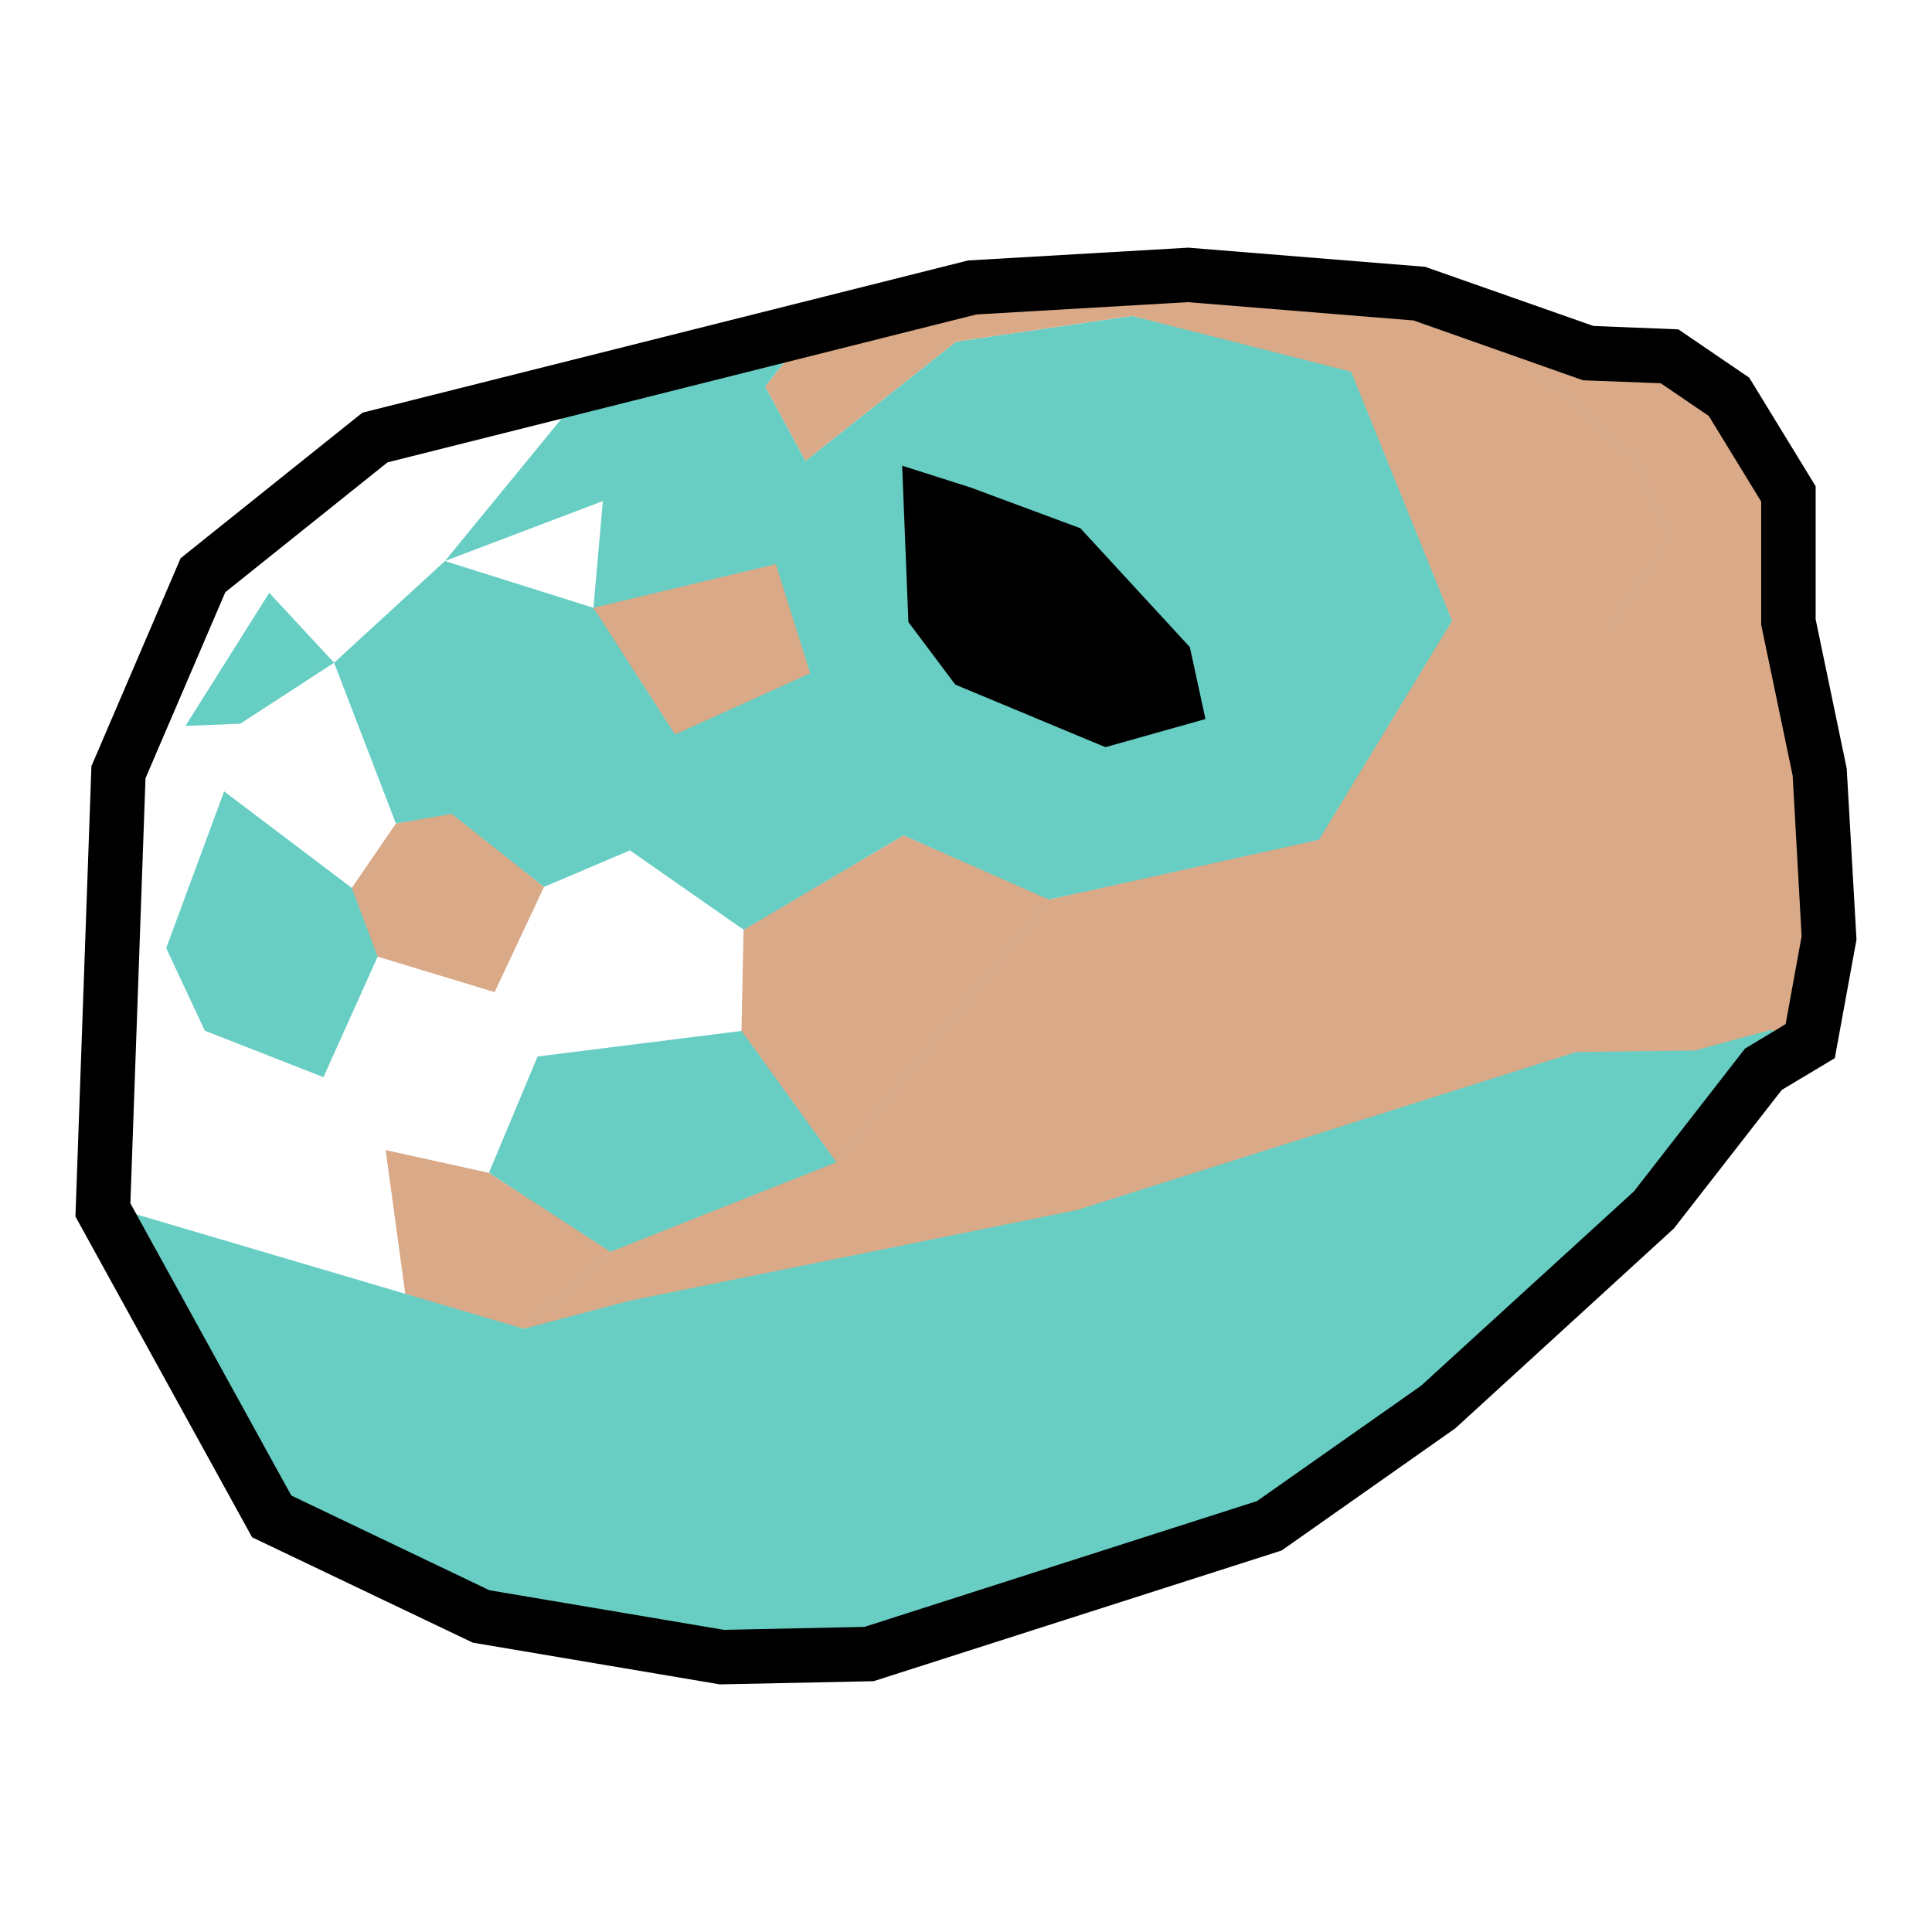
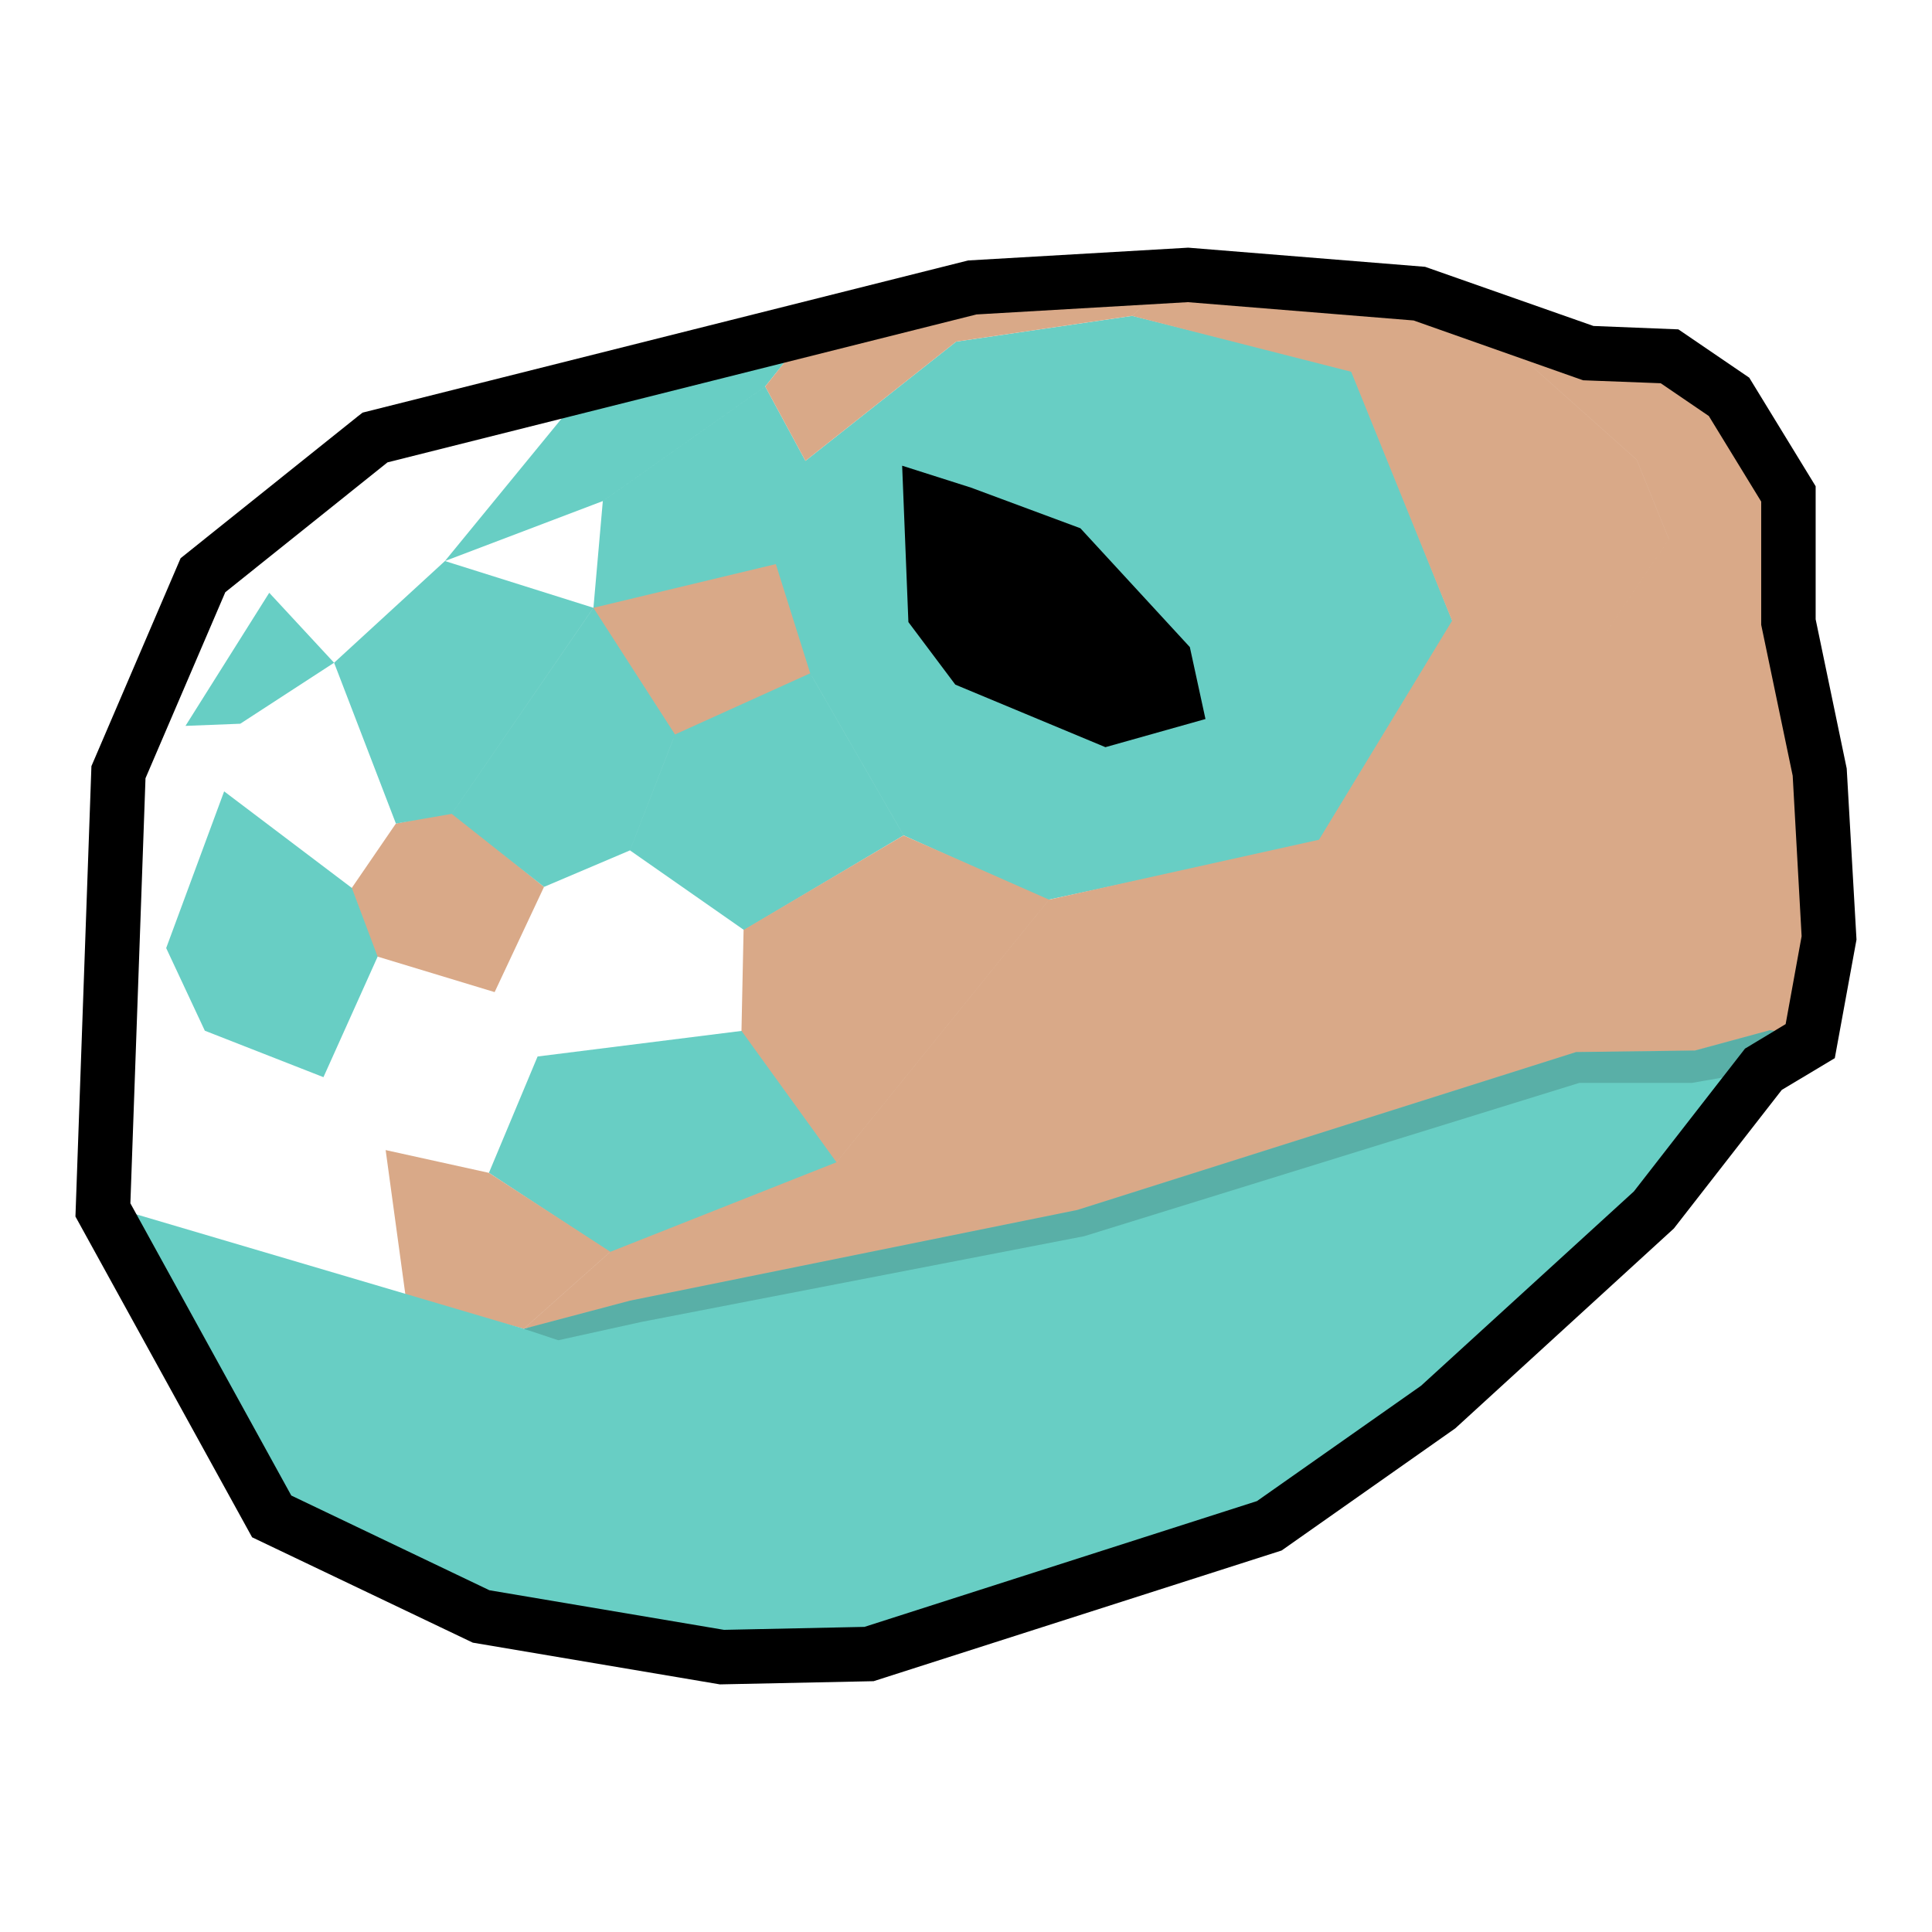
- <svg xmlns="http://www.w3.org/2000/svg" width="256" height="256" viewBox="0 0 67.733 67.733" version="1.1" id="svg12739">
+ <svg xmlns="http://www.w3.org/2000/svg" id="svg12739" version="1.1" viewBox="0 0 67.733 67.733" height="256" width="256">
  <defs id="defs12736">
-     <rect x="308.984" y="190.625" width="191.797" height="109.766" id="rect98339-2" />
-     <rect x="308.984" y="190.625" width="191.797" height="109.766" id="rect98341-3" />
-     <rect x="308.984" y="190.625" width="191.797" height="109.766" id="rect5279" />
-     <rect x="308.984" y="190.625" width="191.797" height="109.766" id="rect5281" />
+     <rect id="rect98339-2" height="109.766" width="191.797" y="190.625" x="308.984" />
+     <rect id="rect98341-3" height="109.766" width="191.797" y="190.625" x="308.984" />
+     <rect id="rect5279" height="109.766" width="191.797" y="190.625" x="308.984" />
+     <rect id="rect5281" height="109.766" width="191.797" y="190.625" x="308.984" />
  </defs>
  <g id="layer1">
-     <path style="display:inline;fill:#d9a988;fill-opacity:1;stroke:#000000;stroke-width:0;stroke-miterlimit:4;stroke-dasharray:none;stroke-opacity:1" d="m 15.844,28.479 -1.965,0.394 -1.555,2.27 0.883,2.385 4.134,1.254 1.731,-3.688 -3.228,-2.614" id="path12285" />
-     <path style="display:inline;fill:#68cec4;fill-opacity:0.996;stroke:#000000;stroke-width:0;stroke-miterlimit:4;stroke-dasharray:none;stroke-opacity:1" d="m 18.847,37.039 -1.706,4.078 4.265,2.807 7.961,-3.156 -3.323,-4.632 -7.197,0.903" id="path12287" />
-     <path style="display:inline;fill:#d9a988;fill-opacity:1;stroke:#000000;stroke-width:0;stroke-miterlimit:4;stroke-dasharray:none;stroke-opacity:1" d="m 20.827,21.277 6.419,-1.612 1.285,4.002 -4.915,2.24 -2.838,-4.566 z" id="path12289" />
-     <path style="display:inline;fill:#68cec4;fill-opacity:0.996;stroke:#000000;stroke-width:0;stroke-miterlimit:4;stroke-dasharray:none;stroke-opacity:1" d="M 11.34,37.764 7.181,36.135 5.826,33.238 l 2.032,-5.494 4.478,3.387 0.903,2.408 z" id="path12291" />
-     <path style="display:inline;fill:#67cec4;fill-opacity:0.996;stroke:#000000;stroke-width:0;stroke-miterlimit:4;stroke-dasharray:none;stroke-opacity:1" d="M 11.712,23.235 9.439,20.782 6.503,25.448 8.423,25.373 11.712,23.235" id="path12293" />
-     <path id="path12295" style="display:inline;fill:#68cec4;fill-opacity:1;stroke:#000000;stroke-width:0;stroke-miterlimit:4;stroke-dasharray:none;stroke-opacity:1" d="m 20.728,13.406 8.204,-2.484 -2.105,2.627 -5.694,4.018 -5.535,2.102 z m 16.05,18.131 9.503,-2.037 4.643,-7.716 -3.529,-8.794 -7.7,-1.917 -6.172,0.903 -5.286,4.181 -1.038,3.619 1.206,3.829 3.274,5.682 5.1,2.314 m -22.899,-2.728 -2.167,-5.638 3.885,-3.566 5.206,1.639 -4.967,7.225 z m 1.957,-0.339 3.236,2.559 3.011,-1.279 1.581,-4.064 -2.86,-4.44 z m 7.827,-2.785 4.742,-2.145 3.274,5.682 -5.591,3.323 -4.005,-2.797 z m 3.536,-5.973 1.038,-3.619 -1.41,-2.608 -5.694,4.018 -0.329,3.742 z" />
-     <path id="path12297" style="display:inline;fill:#d9a988;fill-opacity:1;stroke:none;stroke-width:2.18;stroke-opacity:1" d="m 18.363,46.585 19.405,-4.146 17.494,-5.536 4.162,-0.058 2.632,-0.706 1.694,0.253 0.658,-3.618 -0.329,-5.811 -1.096,-5.262 v -4.495 l -2.083,-3.399 -2.083,-1.425 -2.85,-0.11 -5.92,-2.083 -0.945,-0.017 3.387,1.581 4.892,4.365 1.129,2.785 -2.183,3.236 -5.419,-0.376 -4.666,7.677 -9.464,2.1 -7.451,9.207 -7.93,3.14 -3.035,2.702 m 32.545,-24.825 5.419,0.376 2.183,-3.236 -1.129,-2.785 -4.892,-4.365 -3.387,-1.581 -7.903,-0.527 -1.505,1.43 7.677,1.957 3.537,8.73 m -19.23,7.526 5.1,2.251 -7.451,9.207 -3.331,-4.608 0.074,-3.537 z m -17.456,16.164 -0.701,-5.133 3.619,0.798 4.257,2.767 -3.035,2.702 z M 28.932,10.923 41.199,9.643 l -1.505,1.43 -6.171,0.903 -5.286,4.181 -1.41,-2.608 2.105,-2.627" />
-     <path style="display:inline;fill:#68cec4;fill-opacity:0.996;stroke:none;stroke-width:4.491px;stroke-linecap:butt;stroke-linejoin:miter;stroke-opacity:1" d="m 63.751,36.391 -1.699,-0.275 -2.631,0.713 -4.166,0.054 -17.487,5.536 -15.678,3.179 -3.728,0.987 -14.472,-4.274 5.92,10.744 7.345,3.508 8.442,1.425 5.153,-0.11 14.033,-4.495 5.92,-4.166 7.565,-6.907 3.837,-4.933" id="path12299" />
-     <path style="display:inline;fill:#000000;fill-opacity:1;stroke:#000000;stroke-width:0;stroke-linecap:butt;stroke-linejoin:miter;stroke-miterlimit:4;stroke-dasharray:none;stroke-opacity:1" d="m 31.628,16.327 0.219,5.482 1.645,2.193 5.262,2.193 3.508,-0.987 -0.548,-2.522 -3.837,-4.166 -3.837,-1.425 z" id="path12301" />
-     <path style="color:#000000;display:inline;fill:#000000;stroke-width:3.821;-inkscape-stroke:none" d="m 41.657,8.683 -7.716,0.448 -21.229,5.335 -0.164,0.127 -6.216,4.977 -3.127,7.29 -0.56,15.79 6.193,11.245 7.738,3.694 8.663,1.463 5.388,-0.112 14.305,-4.582 6.089,-4.283 7.663,-7.007 3.783,-4.858 1.858,-1.112 0.761,-4.156 -0.343,-5.999 -1.089,-5.231 V 17.047 l -2.328,-3.806 -2.485,-1.694 -2.977,-0.119 -5.902,-2.074 z m -0.015,1.91 7.917,0.642 5.94,2.097 2.724,0.104 1.686,1.149 1.836,3 v 4.32 l 1.104,5.291 0.313,5.626 -0.56,3.082 -1.425,0.858 -3.895,5.007 -7.462,6.813 -5.753,4.044 -13.76,4.41 -4.925,0.104 -8.223,-1.388 -6.947,-3.321 -5.641,-10.245 0.53,-14.902 2.798,-6.522 5.686,-4.552 20.647,-5.186 z" id="path12401" />
+     <path id="path12285" d="m 15.844,28.479 -1.965,0.394 -1.555,2.27 0.883,2.385 4.134,1.254 1.731,-3.688 -3.228,-2.614" style="display:inline;fill:#d9a988;fill-opacity:1;stroke:#000000;stroke-width:0;stroke-miterlimit:4;stroke-dasharray:none;stroke-opacity:1" />
+     <path id="path12287" d="m 18.847,37.039 -1.706,4.078 4.265,2.807 7.961,-3.156 -3.323,-4.632 -7.197,0.903" style="display:inline;fill:#68cec4;fill-opacity:0.996;stroke:#000000;stroke-width:0;stroke-miterlimit:4;stroke-dasharray:none;stroke-opacity:1" />
+     <path id="path12289" d="m 20.827,21.277 6.419,-1.612 1.285,4.002 -4.915,2.24 -2.838,-4.566 z" style="display:inline;fill:#d9a988;fill-opacity:1;stroke:#000000;stroke-width:0;stroke-miterlimit:4;stroke-dasharray:none;stroke-opacity:1" />
+     <path id="path12291" d="M 11.34,37.764 7.181,36.135 5.826,33.238 l 2.032,-5.494 4.478,3.387 0.903,2.408 z" style="display:inline;fill:#68cec4;fill-opacity:0.996;stroke:#000000;stroke-width:0;stroke-miterlimit:4;stroke-dasharray:none;stroke-opacity:1" />
+     <path id="path12293" d="M 11.712,23.235 9.439,20.782 6.503,25.448 8.423,25.373 11.712,23.235" style="display:inline;fill:#67cec4;fill-opacity:0.996;stroke:#000000;stroke-width:0;stroke-miterlimit:4;stroke-dasharray:none;stroke-opacity:1" />
+     <path d="m 20.728,13.406 8.204,-2.484 -2.105,2.627 -5.694,4.018 -5.535,2.102 z m 16.05,18.131 9.503,-2.037 4.643,-7.716 -3.529,-8.794 -7.7,-1.917 -6.172,0.903 -5.286,4.181 -1.038,3.619 1.206,3.829 3.274,5.682 5.1,2.314 m -22.899,-2.728 -2.167,-5.638 3.885,-3.566 5.206,1.639 -4.967,7.225 z m 1.957,-0.339 3.236,2.559 3.011,-1.279 1.581,-4.064 -2.86,-4.44 z m 7.827,-2.785 4.742,-2.145 3.274,5.682 -5.591,3.323 -4.005,-2.797 z m 3.536,-5.973 1.038,-3.619 -1.41,-2.608 -5.694,4.018 -0.329,3.742 z" style="display:inline;fill:#68cec4;fill-opacity:1;stroke:#000000;stroke-width:0;stroke-miterlimit:4;stroke-dasharray:none;stroke-opacity:1" id="path12295" />
+     <path d="m 18.363,46.585 19.405,-4.146 17.494,-5.536 4.162,-0.058 2.632,-0.706 1.694,0.253 0.658,-3.618 -0.329,-5.811 -1.096,-5.262 v -4.495 l -2.083,-3.399 -2.083,-1.425 -2.85,-0.11 -5.92,-2.083 -0.945,-0.017 3.387,1.581 4.892,4.365 1.129,2.785 -2.183,3.236 -5.419,-0.376 -4.666,7.677 -9.464,2.1 -7.451,9.207 -7.93,3.14 -3.035,2.702 m 32.545,-24.825 5.419,0.376 2.183,-3.236 -1.129,-2.785 -4.892,-4.365 -3.387,-1.581 -7.903,-0.527 -1.505,1.43 7.677,1.957 3.537,8.73 m -19.23,7.526 5.1,2.251 -7.451,9.207 -3.331,-4.608 0.074,-3.537 z m -17.456,16.164 -0.701,-5.133 3.619,0.798 4.257,2.767 -3.035,2.702 z M 28.932,10.923 41.199,9.643 l -1.505,1.43 -6.171,0.903 -5.286,4.181 -1.41,-2.608 2.105,-2.627" style="display:inline;fill:#d9a988;fill-opacity:1;stroke:none;stroke-width:2.18;stroke-opacity:1" id="path12297" />
+     <path id="path12299" d="m 63.751,36.391 -1.699,-0.275 -2.631,0.713 -4.166,0.054 -17.487,5.536 -15.678,3.179 -3.728,0.987 -14.472,-4.274 5.92,10.744 7.345,3.508 8.442,1.425 5.153,-0.11 14.033,-4.495 5.92,-4.166 7.565,-6.907 3.837,-4.933" style="display:inline;fill:#68cec4;fill-opacity:0.996;stroke:none;stroke-width:4.491px;stroke-linecap:butt;stroke-linejoin:miter;stroke-opacity:1" />
+     <path id="path12301" d="m 31.628,16.327 0.219,5.482 1.645,2.193 5.262,2.193 3.508,-0.987 -0.548,-2.522 -3.837,-4.166 -3.837,-1.425 z" style="display:inline;fill:#000000;fill-opacity:1;stroke:#000000;stroke-width:0;stroke-linecap:butt;stroke-linejoin:miter;stroke-miterlimit:4;stroke-dasharray:none;stroke-opacity:1" />
+     <path id="path12401" d="m 41.657,8.683 -7.716,0.448 -21.229,5.335 -0.164,0.127 -6.216,4.977 -3.127,7.29 -0.56,15.79 6.193,11.245 7.738,3.694 8.663,1.463 5.388,-0.112 14.305,-4.582 6.089,-4.283 7.663,-7.007 3.783,-4.858 1.858,-1.112 0.761,-4.156 -0.343,-5.999 -1.089,-5.231 V 17.047 l -2.328,-3.806 -2.485,-1.694 -2.977,-0.119 -5.902,-2.074 z m -0.015,1.91 7.917,0.642 5.94,2.097 2.724,0.104 1.686,1.149 1.836,3 v 4.32 l 1.104,5.291 0.313,5.626 -0.56,3.082 -1.425,0.858 -3.895,5.007 -7.462,6.813 -5.753,4.044 -13.76,4.41 -4.925,0.104 -8.223,-1.388 -6.947,-3.321 -5.641,-10.245 0.53,-14.902 2.798,-6.522 5.686,-4.552 20.647,-5.186 z" style="color:#000000;display:inline;fill:#000000;stroke-width:3.821;-inkscape-stroke:none" />
+     <path id="path845" d="m 18.363,46.586 3.728,-0.987 15.678,-3.179 17.487,-5.536 4.166,-0.054 2.631,-0.713 0.156,0.025 -1.031,0.621 -0.789,1.015 -1.076,0.187 H 55.367 l -17.355,5.374 -15.53,3.007 -2.909,0.641 z" style="fill:#000000;fill-opacity:0.15;stroke:none;stroke-width:0.265px;stroke-linecap:butt;stroke-linejoin:miter;stroke-opacity:1" />
  </g>
</svg>
